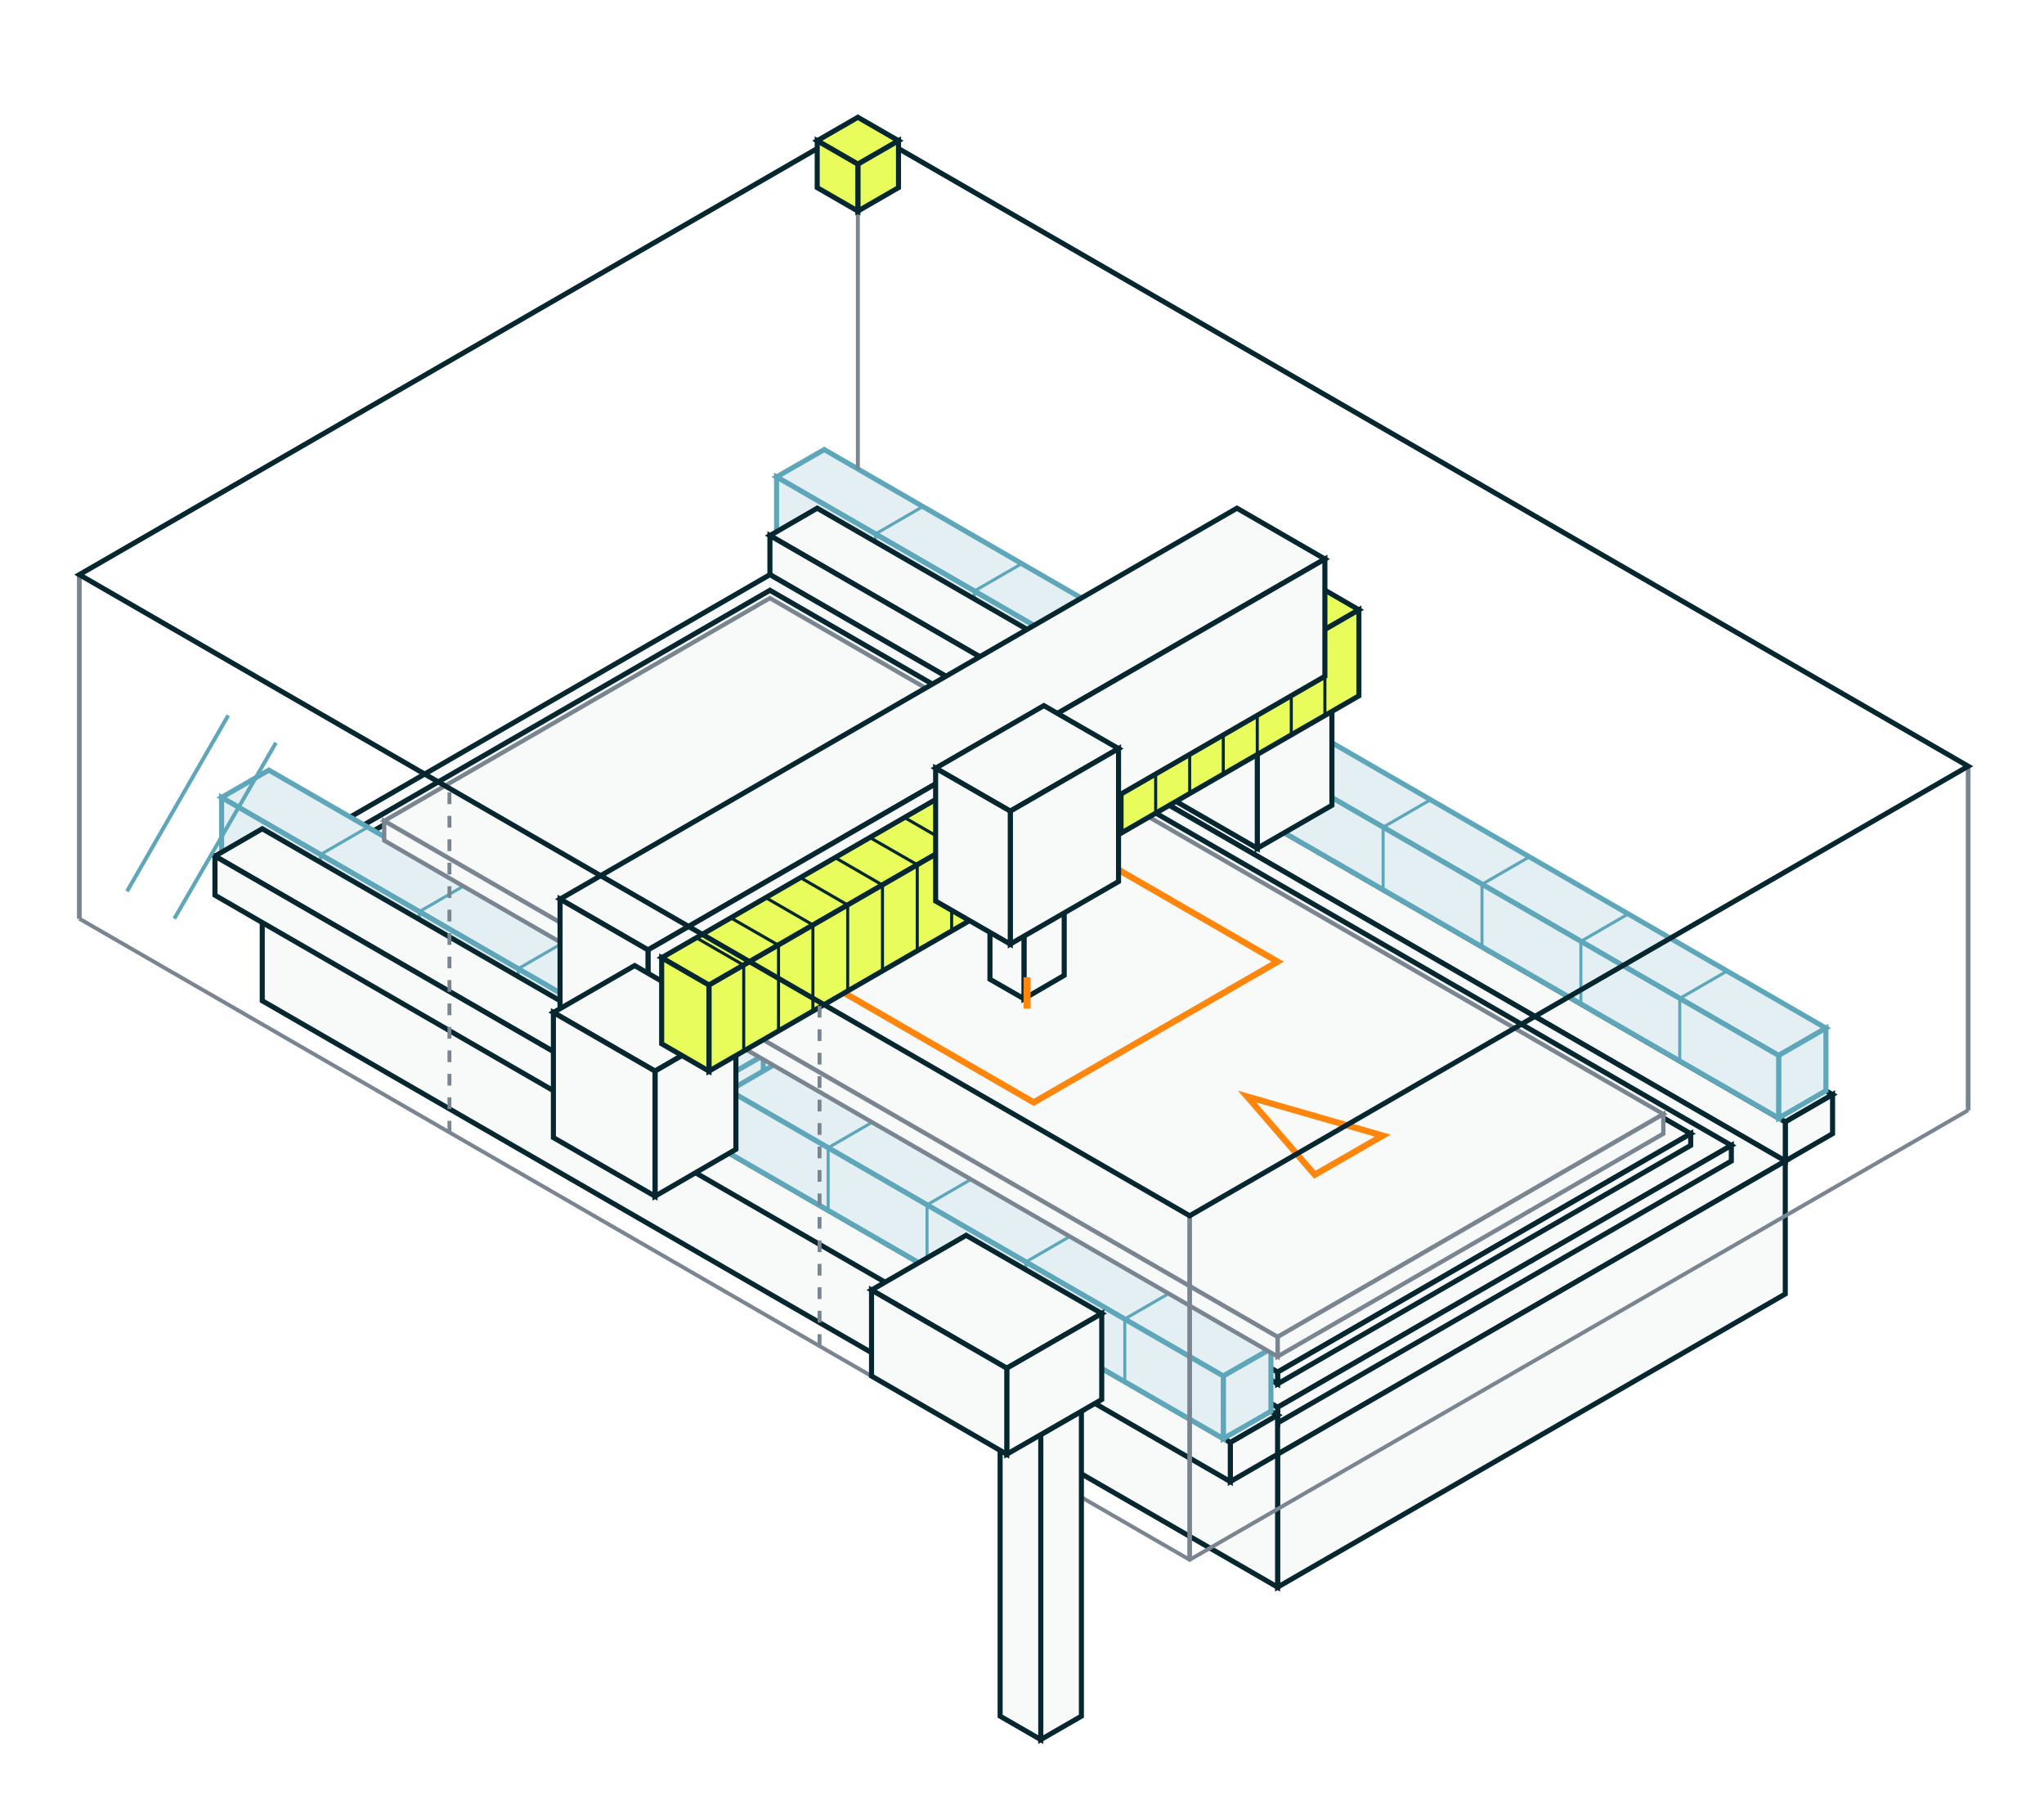
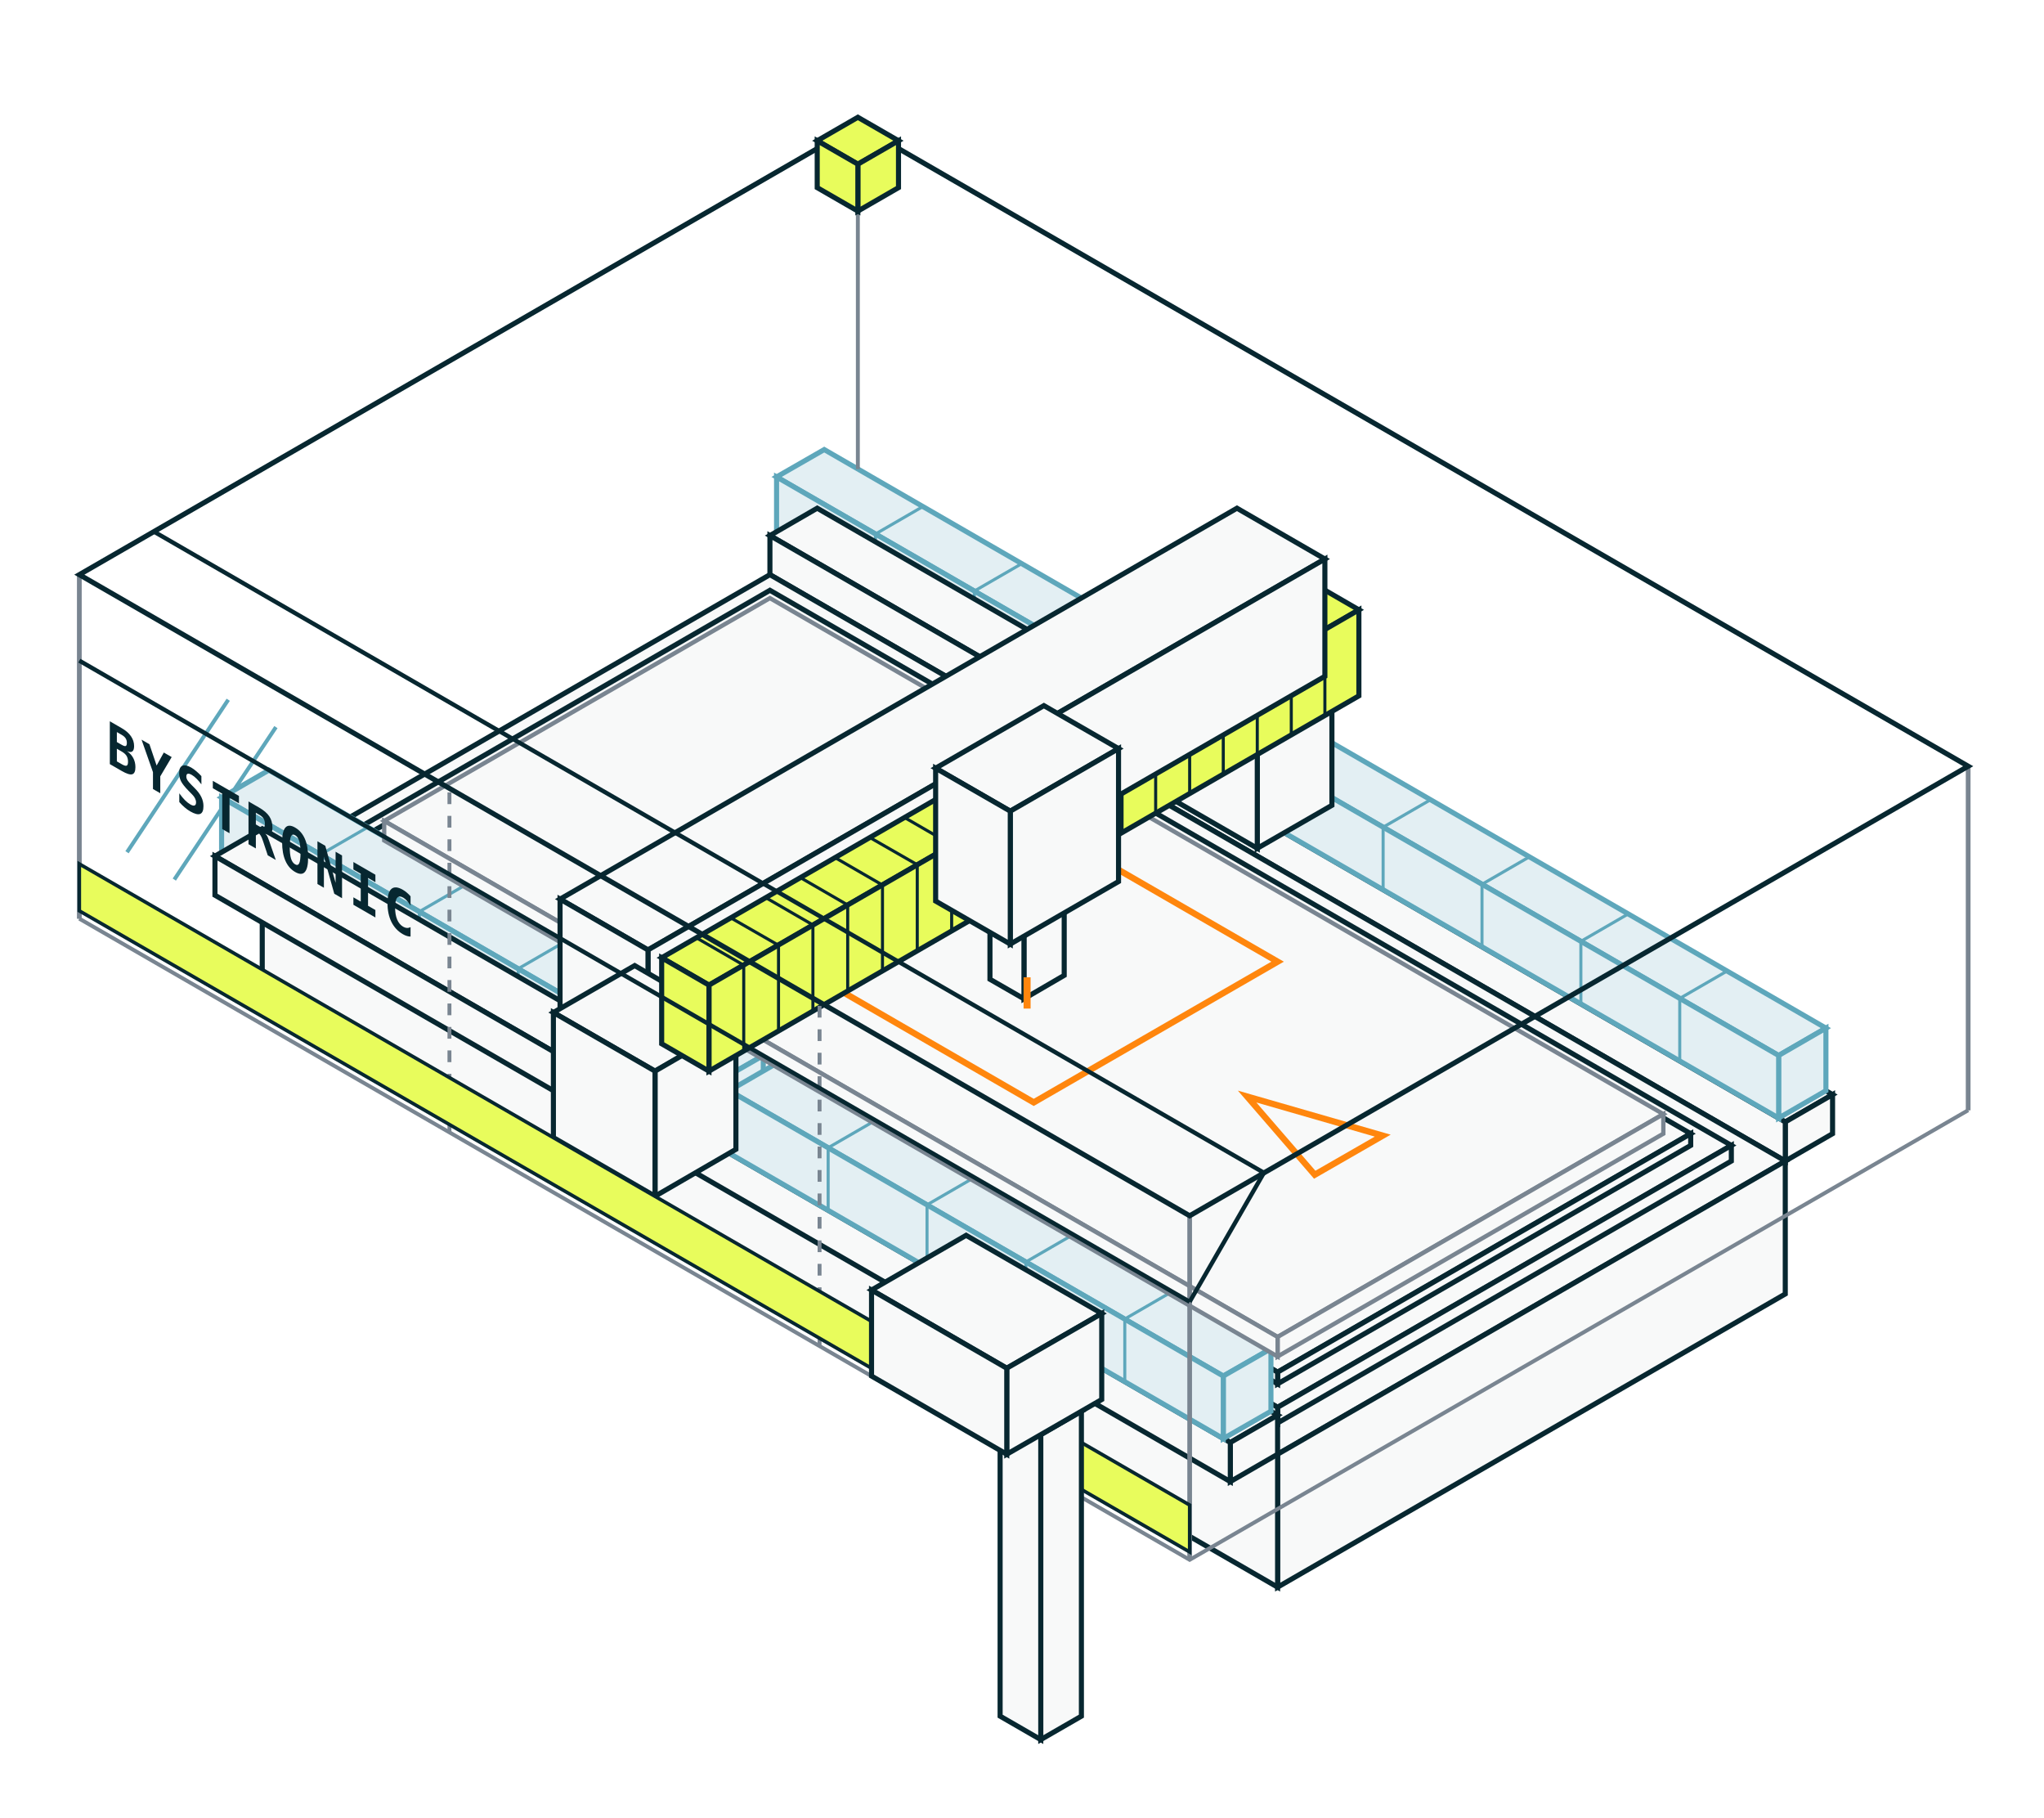
<svg xmlns="http://www.w3.org/2000/svg" class="mach" viewBox="-197 -181 523 465" aria-hidden="true">
  <g id="base">
    <polygon points="13.9,-66.0 140.3,7.0 128.2,14.0 1.7,-59.0" fill="#E3EFF3" stroke="#5EA7BB" stroke-width="1.3" stroke-linejoin="miter" />
    <polygon points="140.3,23.0 128.2,30.0 128.2,14.0 140.3,7.0" fill="#E3EFF3" stroke="#5EA7BB" stroke-width="1.3" stroke-linejoin="miter" />
    <polygon points="1.7,-43.0 128.2,30.0 128.2,14.0 1.7,-59.0" fill="#E3EFF3" stroke="#5EA7BB" stroke-width="1.3" stroke-linejoin="miter" />
    <line x1="39.1" y1="-51.4" x2="27.0" y2="-44.4" stroke="#5EA7BB" stroke-width="0.78" />
    <line x1="27.0" y1="-28.4" x2="27.0" y2="-44.4" stroke="#5EA7BB" stroke-width="0.78" />
    <line x1="64.4" y1="-36.8" x2="52.3" y2="-29.8" stroke="#5EA7BB" stroke-width="0.78" />
    <line x1="52.3" y1="-13.8" x2="52.3" y2="-29.8" stroke="#5EA7BB" stroke-width="0.78" />
    <line x1="89.7" y1="-22.2" x2="77.6" y2="-15.2" stroke="#5EA7BB" stroke-width="0.78" />
    <line x1="77.6" y1="0.8" x2="77.6" y2="-15.2" stroke="#5EA7BB" stroke-width="0.78" />
    <line x1="115.0" y1="-7.6" x2="102.9" y2="-0.6" stroke="#5EA7BB" stroke-width="0.78" />
    <line x1="102.9" y1="15.4" x2="102.9" y2="-0.6" stroke="#5EA7BB" stroke-width="0.78" />
    <polygon points="12.1,-51.0 271.9,99.0 259.8,106.0 0.0,-44.0" fill="#F8F9F9" stroke="#072730" stroke-width="1.3" stroke-linejoin="miter" />
    <polygon points="271.9,109.0 259.8,116.0 259.8,106.0 271.9,99.0" fill="#F8F9F9" stroke="#072730" stroke-width="1.3" stroke-linejoin="miter" />
    <polygon points="0.0,-34.0 259.8,116.0 259.8,106.0 0.0,-44.0" fill="#F8F9F9" stroke="#072730" stroke-width="1.3" stroke-linejoin="miter" />
    <polygon points="0.0,-34.0 259.8,116.0 129.9,191.0 -129.9,41.0" fill="#F8F9F9" stroke="#072730" stroke-width="1.3" stroke-linejoin="miter" />
    <polygon points="259.8,150.0 129.9,225.0 129.9,191.0 259.8,116.0" fill="#F8F9F9" stroke="#072730" stroke-width="1.3" stroke-linejoin="miter" />
    <polygon points="-129.9,75.0 129.9,225.0 129.9,191.0 -129.9,41.0" fill="#F8F9F9" stroke="#072730" stroke-width="1.3" stroke-linejoin="miter" />
    <polygon points="0.0,-30.0 246.0,112.0 129.9,179.0 -116.0,37.0" fill="#F8F9F9" stroke="#072730" stroke-width="1.3" stroke-linejoin="miter" />
    <polygon points="246.0,116.0 129.9,183.0 129.9,179.0 246.0,112.0" fill="#F8F9F9" stroke="#072730" stroke-width="1.3" stroke-linejoin="miter" />
    <polygon points="-116.0,41.0 129.9,183.0 129.9,179.0 -116.0,37.0" fill="#F8F9F9" stroke="#072730" stroke-width="1.3" stroke-linejoin="miter" />
    <polygon points="0.0,-27.0 235.6,109.0 129.9,170.0 -105.7,34.0" fill="#F8F9F9" stroke="#072730" stroke-width="1.3" stroke-linejoin="miter" />
    <polygon points="235.6,112.0 129.9,173.0 129.9,170.0 235.6,109.0" fill="#F8F9F9" stroke="#072730" stroke-width="1.3" stroke-linejoin="miter" />
    <polygon points="-105.7,37.0 129.9,173.0 129.9,170.0 -105.7,34.0" fill="#F8F9F9" stroke="#072730" stroke-width="1.3" stroke-linejoin="miter" />
    <polygon points="143.8,9.0 270.2,82.0 258.1,89.0 131.6,16.0" fill="#E3EFF3" stroke="#5EA7BB" stroke-width="1.3" stroke-linejoin="miter" />
    <polygon points="270.2,98.0 258.1,105.0 258.1,89.0 270.2,82.0" fill="#E3EFF3" stroke="#5EA7BB" stroke-width="1.3" stroke-linejoin="miter" />
    <polygon points="131.6,32.0 258.1,105.0 258.1,89.0 131.6,16.0" fill="#E3EFF3" stroke="#5EA7BB" stroke-width="1.3" stroke-linejoin="miter" />
    <line x1="169.0" y1="23.6" x2="156.9" y2="30.6" stroke="#5EA7BB" stroke-width="0.78" />
    <line x1="156.9" y1="46.6" x2="156.9" y2="30.6" stroke="#5EA7BB" stroke-width="0.78" />
    <line x1="194.3" y1="38.2" x2="182.2" y2="45.2" stroke="#5EA7BB" stroke-width="0.78" />
    <line x1="182.2" y1="61.2" x2="182.2" y2="45.2" stroke="#5EA7BB" stroke-width="0.78" />
    <line x1="219.6" y1="52.8" x2="207.5" y2="59.8" stroke="#5EA7BB" stroke-width="0.78" />
    <line x1="207.5" y1="75.8" x2="207.5" y2="59.8" stroke="#5EA7BB" stroke-width="0.78" />
    <line x1="244.9" y1="67.4" x2="232.8" y2="74.4" stroke="#5EA7BB" stroke-width="0.78" />
    <line x1="232.8" y1="90.4" x2="232.8" y2="74.4" stroke="#5EA7BB" stroke-width="0.78" />
    <polygon points="-128.2,16.0 -1.7,89.0 -13.9,96.0 -140.3,23.0" fill="#E3EFF3" stroke="#5EA7BB" stroke-width="1.3" stroke-linejoin="miter" />
    <polygon points="-1.7,105.0 -13.9,112.0 -13.9,96.0 -1.7,89.0" fill="#E3EFF3" stroke="#5EA7BB" stroke-width="1.3" stroke-linejoin="miter" />
    <polygon points="-140.3,39.0 -13.9,112.0 -13.9,96.0 -140.3,23.0" fill="#E3EFF3" stroke="#5EA7BB" stroke-width="1.3" stroke-linejoin="miter" />
    <line x1="-102.9" y1="30.6" x2="-115.0" y2="37.6" stroke="#5EA7BB" stroke-width="0.78" />
    <line x1="-115.0" y1="53.6" x2="-115.0" y2="37.6" stroke="#5EA7BB" stroke-width="0.78" />
    <line x1="-77.6" y1="45.2" x2="-89.7" y2="52.2" stroke="#5EA7BB" stroke-width="0.78" />
    <line x1="-89.7" y1="68.2" x2="-89.7" y2="52.2" stroke="#5EA7BB" stroke-width="0.78" />
    <line x1="-52.3" y1="59.8" x2="-64.4" y2="66.8" stroke="#5EA7BB" stroke-width="0.78" />
    <line x1="-64.4" y1="82.8" x2="-64.4" y2="66.8" stroke="#5EA7BB" stroke-width="0.78" />
    <line x1="-27.0" y1="74.4" x2="-39.1" y2="81.4" stroke="#5EA7BB" stroke-width="0.78" />
    <line x1="-39.1" y1="97.4" x2="-39.1" y2="81.4" stroke="#5EA7BB" stroke-width="0.78" />
    <polygon points="-129.9,31.0 129.9,181.0 117.8,188.0 -142.0,38.0" fill="#F8F9F9" stroke="#072730" stroke-width="1.3" stroke-linejoin="miter" />
    <polygon points="129.9,191.0 117.8,198.0 117.8,188.0 129.9,181.0" fill="#F8F9F9" stroke="#072730" stroke-width="1.3" stroke-linejoin="miter" />
    <polygon points="-142.0,48.0 117.8,198.0 117.8,188.0 -142.0,38.0" fill="#F8F9F9" stroke="#072730" stroke-width="1.3" stroke-linejoin="miter" />
    <polygon points="1.7,91.0 128.2,164.0 116.0,171.0 -10.4,98.0" fill="#E3EFF3" stroke="#5EA7BB" stroke-width="1.3" stroke-linejoin="miter" />
    <polygon points="128.2,180.0 116.0,187.0 116.0,171.0 128.2,164.0" fill="#E3EFF3" stroke="#5EA7BB" stroke-width="1.3" stroke-linejoin="miter" />
    <polygon points="-10.4,114.0 116.0,187.0 116.0,171.0 -10.4,98.0" fill="#E3EFF3" stroke="#5EA7BB" stroke-width="1.3" stroke-linejoin="miter" />
    <line x1="27.0" y1="105.6" x2="14.9" y2="112.6" stroke="#5EA7BB" stroke-width="0.78" />
    <line x1="14.9" y1="128.6" x2="14.9" y2="112.6" stroke="#5EA7BB" stroke-width="0.78" />
    <line x1="52.3" y1="120.2" x2="40.2" y2="127.2" stroke="#5EA7BB" stroke-width="0.78" />
    <line x1="40.2" y1="143.2" x2="40.2" y2="127.2" stroke="#5EA7BB" stroke-width="0.78" />
    <line x1="77.6" y1="134.8" x2="65.5" y2="141.8" stroke="#5EA7BB" stroke-width="0.78" />
    <line x1="65.5" y1="157.8" x2="65.5" y2="141.8" stroke="#5EA7BB" stroke-width="0.78" />
    <line x1="102.9" y1="149.4" x2="90.8" y2="156.4" stroke="#5EA7BB" stroke-width="0.78" />
    <line x1="90.8" y1="172.4" x2="90.8" y2="156.4" stroke="#5EA7BB" stroke-width="0.78" />
  </g>
  <g id="sheet">
    <polygon points="0.0,-28.0 228.6,104.0 129.9,161.0 -98.7,29.0" fill="#F8F9F9" stroke="#798591" stroke-width="1.1" stroke-linejoin="miter" />
    <polygon points="228.6,109.0 129.9,166.0 129.9,161.0 228.6,104.0" fill="#F8F9F9" stroke="#798591" stroke-width="1.1" stroke-linejoin="miter" />
    <polygon points="-98.7,34.0 129.9,166.0 129.9,161.0 -98.7,29.0" fill="#F8F9F9" stroke="#798591" stroke-width="1.1" stroke-linejoin="miter" />
    <path d="M26.0 5.0 L129.9 65.0 L67.5 101.0 L-1.7 61.0 L-10.4 26.0 Z" fill="none" stroke="#FF860D" stroke-width="1.6" stroke-linejoin="miter" pathLength="1" class="cut" id="cut" />
    <path d="M122.1 99.5 L139.4 119.5 L156.8 109.5 Z" fill="none" stroke="#FF860D" stroke-width="1.6" stroke-linejoin="miter" pathLength="1" class="cut2" id="cut2" />
  </g>
  <g id="cabinBack">
    <path d="M22.5 -61.0 L22.5 -149.0" fill="none" stroke="#798591" stroke-width="1" stroke-linejoin="miter" />
    <path d="M306.6 103.0 L306.6 15.0" fill="none" stroke="#798591" stroke-width="1" stroke-linejoin="miter" />
    <path d="M-176.7 54.0 L-176.7 -34.0" fill="none" stroke="#798591" stroke-width="1" stroke-linejoin="miter" />
    <path d="M22.5 -149.0 L306.6 15.0" fill="none" stroke="#798591" stroke-width="1" stroke-linejoin="miter" />
    <path d="M22.5 -149.0 L-176.7 -34.0" fill="none" stroke="#798591" stroke-width="1" stroke-linejoin="miter" />
  </g>
  <g id="gantry" style="--gx0:-77.9px,-45.0px;--gx1:103.9px,60.0px" transform="translate(0.0 0.0)">
    <polygon points="117.8,-22.0 143.8,-7.0 124.7,4.0 98.7,-11.0" fill="#F8F9F9" stroke="#072730" stroke-width="1.3" stroke-linejoin="miter" />
    <polygon points="143.8,25.0 124.7,36.0 124.7,4.0 143.8,-7.0" fill="#F8F9F9" stroke="#072730" stroke-width="1.3" stroke-linejoin="miter" />
    <polygon points="98.7,21.0 124.7,36.0 124.7,4.0 98.7,-11.0" fill="#F8F9F9" stroke="#072730" stroke-width="1.3" stroke-linejoin="miter" />
    <polygon points="138.6,-32.0 150.7,-25.0 81.4,15.0 69.3,8.0" fill="#E8FC5C" stroke="#072730" stroke-width="1.3" stroke-linejoin="miter" />
    <polygon points="150.7,-3.0 81.4,37.0 81.4,15.0 150.7,-25.0" fill="#E8FC5C" stroke="#072730" stroke-width="1.3" stroke-linejoin="miter" />
    <polygon points="69.3,30.0 81.4,37.0 81.4,15.0 69.3,8.0" fill="#E8FC5C" stroke="#072730" stroke-width="1.3" stroke-linejoin="miter" />
    <line x1="129.9" y1="-27.0" x2="142.0" y2="-20.0" stroke="#072730" stroke-width="0.78" />
    <line x1="142.0" y1="2.0" x2="142.0" y2="-20.0" stroke="#072730" stroke-width="0.78" />
    <line x1="121.2" y1="-22.0" x2="133.4" y2="-15.0" stroke="#072730" stroke-width="0.78" />
    <line x1="133.4" y1="7.0" x2="133.4" y2="-15.0" stroke="#072730" stroke-width="0.78" />
    <line x1="112.6" y1="-17.0" x2="124.7" y2="-10.0" stroke="#072730" stroke-width="0.78" />
    <line x1="124.7" y1="12.0" x2="124.7" y2="-10.0" stroke="#072730" stroke-width="0.78" />
    <line x1="103.9" y1="-12.0" x2="116.0" y2="-5.0" stroke="#072730" stroke-width="0.78" />
    <line x1="116.0" y1="17.0" x2="116.0" y2="-5.0" stroke="#072730" stroke-width="0.78" />
    <line x1="95.3" y1="-7.0" x2="107.4" y2="0.0" stroke="#072730" stroke-width="0.78" />
    <line x1="107.4" y1="22.0" x2="107.4" y2="0.0" stroke="#072730" stroke-width="0.78" />
    <line x1="86.6" y1="-2.0" x2="98.7" y2="5.0" stroke="#072730" stroke-width="0.78" />
    <line x1="98.7" y1="27.0" x2="98.7" y2="5.0" stroke="#072730" stroke-width="0.78" />
    <line x1="77.9" y1="3.0" x2="90.1" y2="10.0" stroke="#072730" stroke-width="0.78" />
    <line x1="90.1" y1="32.0" x2="90.1" y2="10.0" stroke="#072730" stroke-width="0.78" />
    <polygon points="119.5,-51.0 142.0,-38.0 -31.2,62.0 -53.7,49.0" fill="#F8F9F9" stroke="#072730" stroke-width="1.3" stroke-linejoin="miter" />
    <polygon points="142.0,-8.0 -31.2,92.0 -31.2,62.0 142.0,-38.0" fill="#F8F9F9" stroke="#072730" stroke-width="1.3" stroke-linejoin="miter" />
    <polygon points="-53.7,79.0 -31.2,92.0 -31.2,62.0 -53.7,49.0" fill="#F8F9F9" stroke="#072730" stroke-width="1.3" stroke-linejoin="miter" />
    <polygon points="-34.6,66.0 -8.7,81.0 -29.4,93.0 -55.4,78.0" fill="#F8F9F9" stroke="#072730" stroke-width="1.3" stroke-linejoin="miter" />
    <polygon points="-8.7,113.0 -29.4,125.0 -29.4,93.0 -8.7,81.0" fill="#F8F9F9" stroke="#072730" stroke-width="1.3" stroke-linejoin="miter" />
    <polygon points="-55.4,110.0 -29.4,125.0 -29.4,93.0 -55.4,78.0" fill="#F8F9F9" stroke="#072730" stroke-width="1.3" stroke-linejoin="miter" />
    <polygon points="43.3,23.0 55.4,30.0 -15.6,71.0 -27.7,64.0" fill="#E8FC5C" stroke="#072730" stroke-width="1.3" stroke-linejoin="miter" />
    <polygon points="55.4,52.0 -15.6,93.0 -15.6,71.0 55.4,30.0" fill="#E8FC5C" stroke="#072730" stroke-width="1.3" stroke-linejoin="miter" />
    <polygon points="-27.7,86.0 -15.6,93.0 -15.6,71.0 -27.7,64.0" fill="#E8FC5C" stroke="#072730" stroke-width="1.3" stroke-linejoin="miter" />
    <line x1="34.4" y1="28.1" x2="46.5" y2="35.1" stroke="#072730" stroke-width="0.78" />
    <line x1="46.5" y1="57.1" x2="46.5" y2="35.1" stroke="#072730" stroke-width="0.78" />
    <line x1="25.5" y1="33.2" x2="37.7" y2="40.2" stroke="#072730" stroke-width="0.78" />
    <line x1="37.7" y1="62.2" x2="37.7" y2="40.2" stroke="#072730" stroke-width="0.78" />
    <line x1="16.7" y1="38.4" x2="28.8" y2="45.4" stroke="#072730" stroke-width="0.78" />
    <line x1="28.8" y1="67.4" x2="28.8" y2="45.4" stroke="#072730" stroke-width="0.78" />
    <line x1="7.8" y1="43.5" x2="19.9" y2="50.5" stroke="#072730" stroke-width="0.78" />
    <line x1="19.9" y1="72.5" x2="19.9" y2="50.5" stroke="#072730" stroke-width="0.78" />
    <line x1="-1.1" y1="48.6" x2="11.0" y2="55.6" stroke="#072730" stroke-width="0.78" />
    <line x1="11.0" y1="77.6" x2="11.0" y2="55.6" stroke="#072730" stroke-width="0.78" />
    <line x1="-10.0" y1="53.8" x2="2.2" y2="60.8" stroke="#072730" stroke-width="0.78" />
    <line x1="2.2" y1="82.8" x2="2.2" y2="60.8" stroke="#072730" stroke-width="0.78" />
    <line x1="-18.8" y1="58.9" x2="-6.7" y2="65.9" stroke="#072730" stroke-width="0.78" />
    <line x1="-6.7" y1="87.9" x2="-6.7" y2="65.9" stroke="#072730" stroke-width="0.78" />
    <g id="head" style="--hy0:45.0px,-26.0px;--hy1:-45.0px,26.0px" transform="translate(0.0 0.0)">
      <polygon points="66.7,41.5 75.3,46.5 65.0,52.5 56.3,47.5" fill="#F8F9F9" stroke="#072730" stroke-width="1.3" stroke-linejoin="miter" />
      <polygon points="75.3,68.5 65.0,74.5 65.0,52.5 75.3,46.5" fill="#F8F9F9" stroke="#072730" stroke-width="1.3" stroke-linejoin="miter" />
      <polygon points="56.3,69.5 65.0,74.5 65.0,52.5 56.3,47.5" fill="#F8F9F9" stroke="#072730" stroke-width="1.3" stroke-linejoin="miter" />
      <polygon points="70.1,-0.5 89.2,10.5 61.5,26.5 42.4,15.5" fill="#F8F9F9" stroke="#072730" stroke-width="1.3" stroke-linejoin="miter" />
      <polygon points="89.2,44.5 61.5,60.5 61.5,26.5 89.2,10.5" fill="#F8F9F9" stroke="#072730" stroke-width="1.3" stroke-linejoin="miter" />
      <polygon points="42.4,49.5 61.5,60.5 61.5,26.5 42.4,15.5" fill="#F8F9F9" stroke="#072730" stroke-width="1.3" stroke-linejoin="miter" />
      <path d="M65.8 69.0 L65.8 77.0" fill="none" stroke="#FF860D" stroke-width="1.8" stroke-linejoin="miter" id="beam" />
    </g>
  </g>
  <g id="cabinFront">
    <path d="M306.6 103.0 L107.4 218.0 L-176.7 54.0" fill="none" stroke="#798591" stroke-width="1" stroke-linejoin="miter" />
    <path d="M107.4 218.0 L107.4 130.0" fill="none" stroke="#798591" stroke-width="1.2" stroke-linejoin="miter" />
    <path d="M306.6 103.0 L306.6 15.0" fill="none" stroke="#798591" stroke-width="1.2" stroke-linejoin="miter" />
    <path d="M-176.7 54.0 L-176.7 -34.0" fill="none" stroke="#798591" stroke-width="1.2" stroke-linejoin="miter" />
    <path d="M-82.0 108.7 L-82.0 20.7" fill="none" stroke="#798591" stroke-width="1" stroke-linejoin="miter" stroke-dasharray="3 3" />
    <path d="M12.7 163.3 L12.7 75.3" fill="none" stroke="#798591" stroke-width="1" stroke-linejoin="miter" stroke-dasharray="3 3" />
-     <path d="M-164.5 47.0 L-138.6 2.0" fill="none" stroke="#5EA7BB" stroke-width="1" stroke-linejoin="miter" />
-     <path d="M-152.4 54.0 L-126.4 9.0" fill="none" stroke="#5EA7BB" stroke-width="1" stroke-linejoin="miter" />
+     <path d="M-164.5 37.0 L-138.6 -2.0" fill="none" stroke="#5EA7BB" stroke-width="1" stroke-linejoin="miter" />
+     <path d="M-152.4 44.0 L-126.4 5.0" fill="none" stroke="#5EA7BB" stroke-width="1" stroke-linejoin="miter" />
    <path d="M22.5 -149.0 L306.6 15.0 L107.4 130.0 L-176.7 -34.0 Z" fill="none" stroke="#072730" stroke-width="1.3" stroke-linejoin="miter" />
+     <path d="M-157.6 -45.0 L126.4 119.0" fill="none" stroke="#072730" stroke-width="1.1" stroke-linejoin="miter" />
+     <path d="M-176.7 -12.0 L107.4 152.0" fill="none" stroke="#072730" stroke-width="1.1" stroke-linejoin="miter" />
+     <path d="M126.4 119.0 L107.4 152.0" fill="none" stroke="#072730" stroke-width="1.1" stroke-linejoin="miter" />
+     <path d="M-176.7 52.0 L107.4 216.0 L107.4 204.0 L-176.7 40.0 Z" fill="#E8FC5C" fill-opacity="1" stroke="#072730" stroke-width="0.9" />
+     <g transform="matrix(0.866 .5 0 1 -164.5 17.0)">
+       <text x="-6" y="0" font-family="IBM Plex Mono, monospace" font-weight="700" font-size="15" letter-spacing="1.2" fill="#072730">BYSTRONIC</text>
+     </g>
  </g>
  <g id="extra">
    <polygon points="22.5,-151.0 32.9,-145.0 22.5,-139.0 12.1,-145.0" fill="#E8FC5C" stroke="#072730" stroke-width="1.3" stroke-linejoin="miter" />
    <polygon points="32.9,-133.0 22.5,-127.0 22.5,-139.0 32.9,-145.0" fill="#E8FC5C" stroke="#072730" stroke-width="1.3" stroke-linejoin="miter" />
    <polygon points="12.1,-133.0 22.5,-127.0 22.5,-139.0 12.1,-145.0" fill="#E8FC5C" stroke="#072730" stroke-width="1.3" stroke-linejoin="miter" />
    <polygon points="69.3,174.0 79.7,180.0 69.3,186.0 58.9,180.0" fill="#F8F9F9" stroke="#072730" stroke-width="1.3" stroke-linejoin="miter" />
    <polygon points="79.7,258.0 69.3,264.0 69.3,186.0 79.7,180.0" fill="#F8F9F9" stroke="#072730" stroke-width="1.3" stroke-linejoin="miter" />
    <polygon points="58.9,258.0 69.3,264.0 69.3,186.0 58.9,180.0" fill="#F8F9F9" stroke="#072730" stroke-width="1.3" stroke-linejoin="miter" />
    <polygon points="50.2,135.0 84.9,155.0 60.6,169.0 26.0,149.0" fill="#F8F9F9" stroke="#072730" stroke-width="1.3" stroke-linejoin="miter" />
    <polygon points="84.9,177.0 60.6,191.0 60.6,169.0 84.9,155.0" fill="#F8F9F9" stroke="#072730" stroke-width="1.3" stroke-linejoin="miter" />
    <polygon points="26.0,171.0 60.6,191.0 60.6,169.0 26.0,149.0" fill="#F8F9F9" stroke="#072730" stroke-width="1.3" stroke-linejoin="miter" />
  </g>
</svg>
